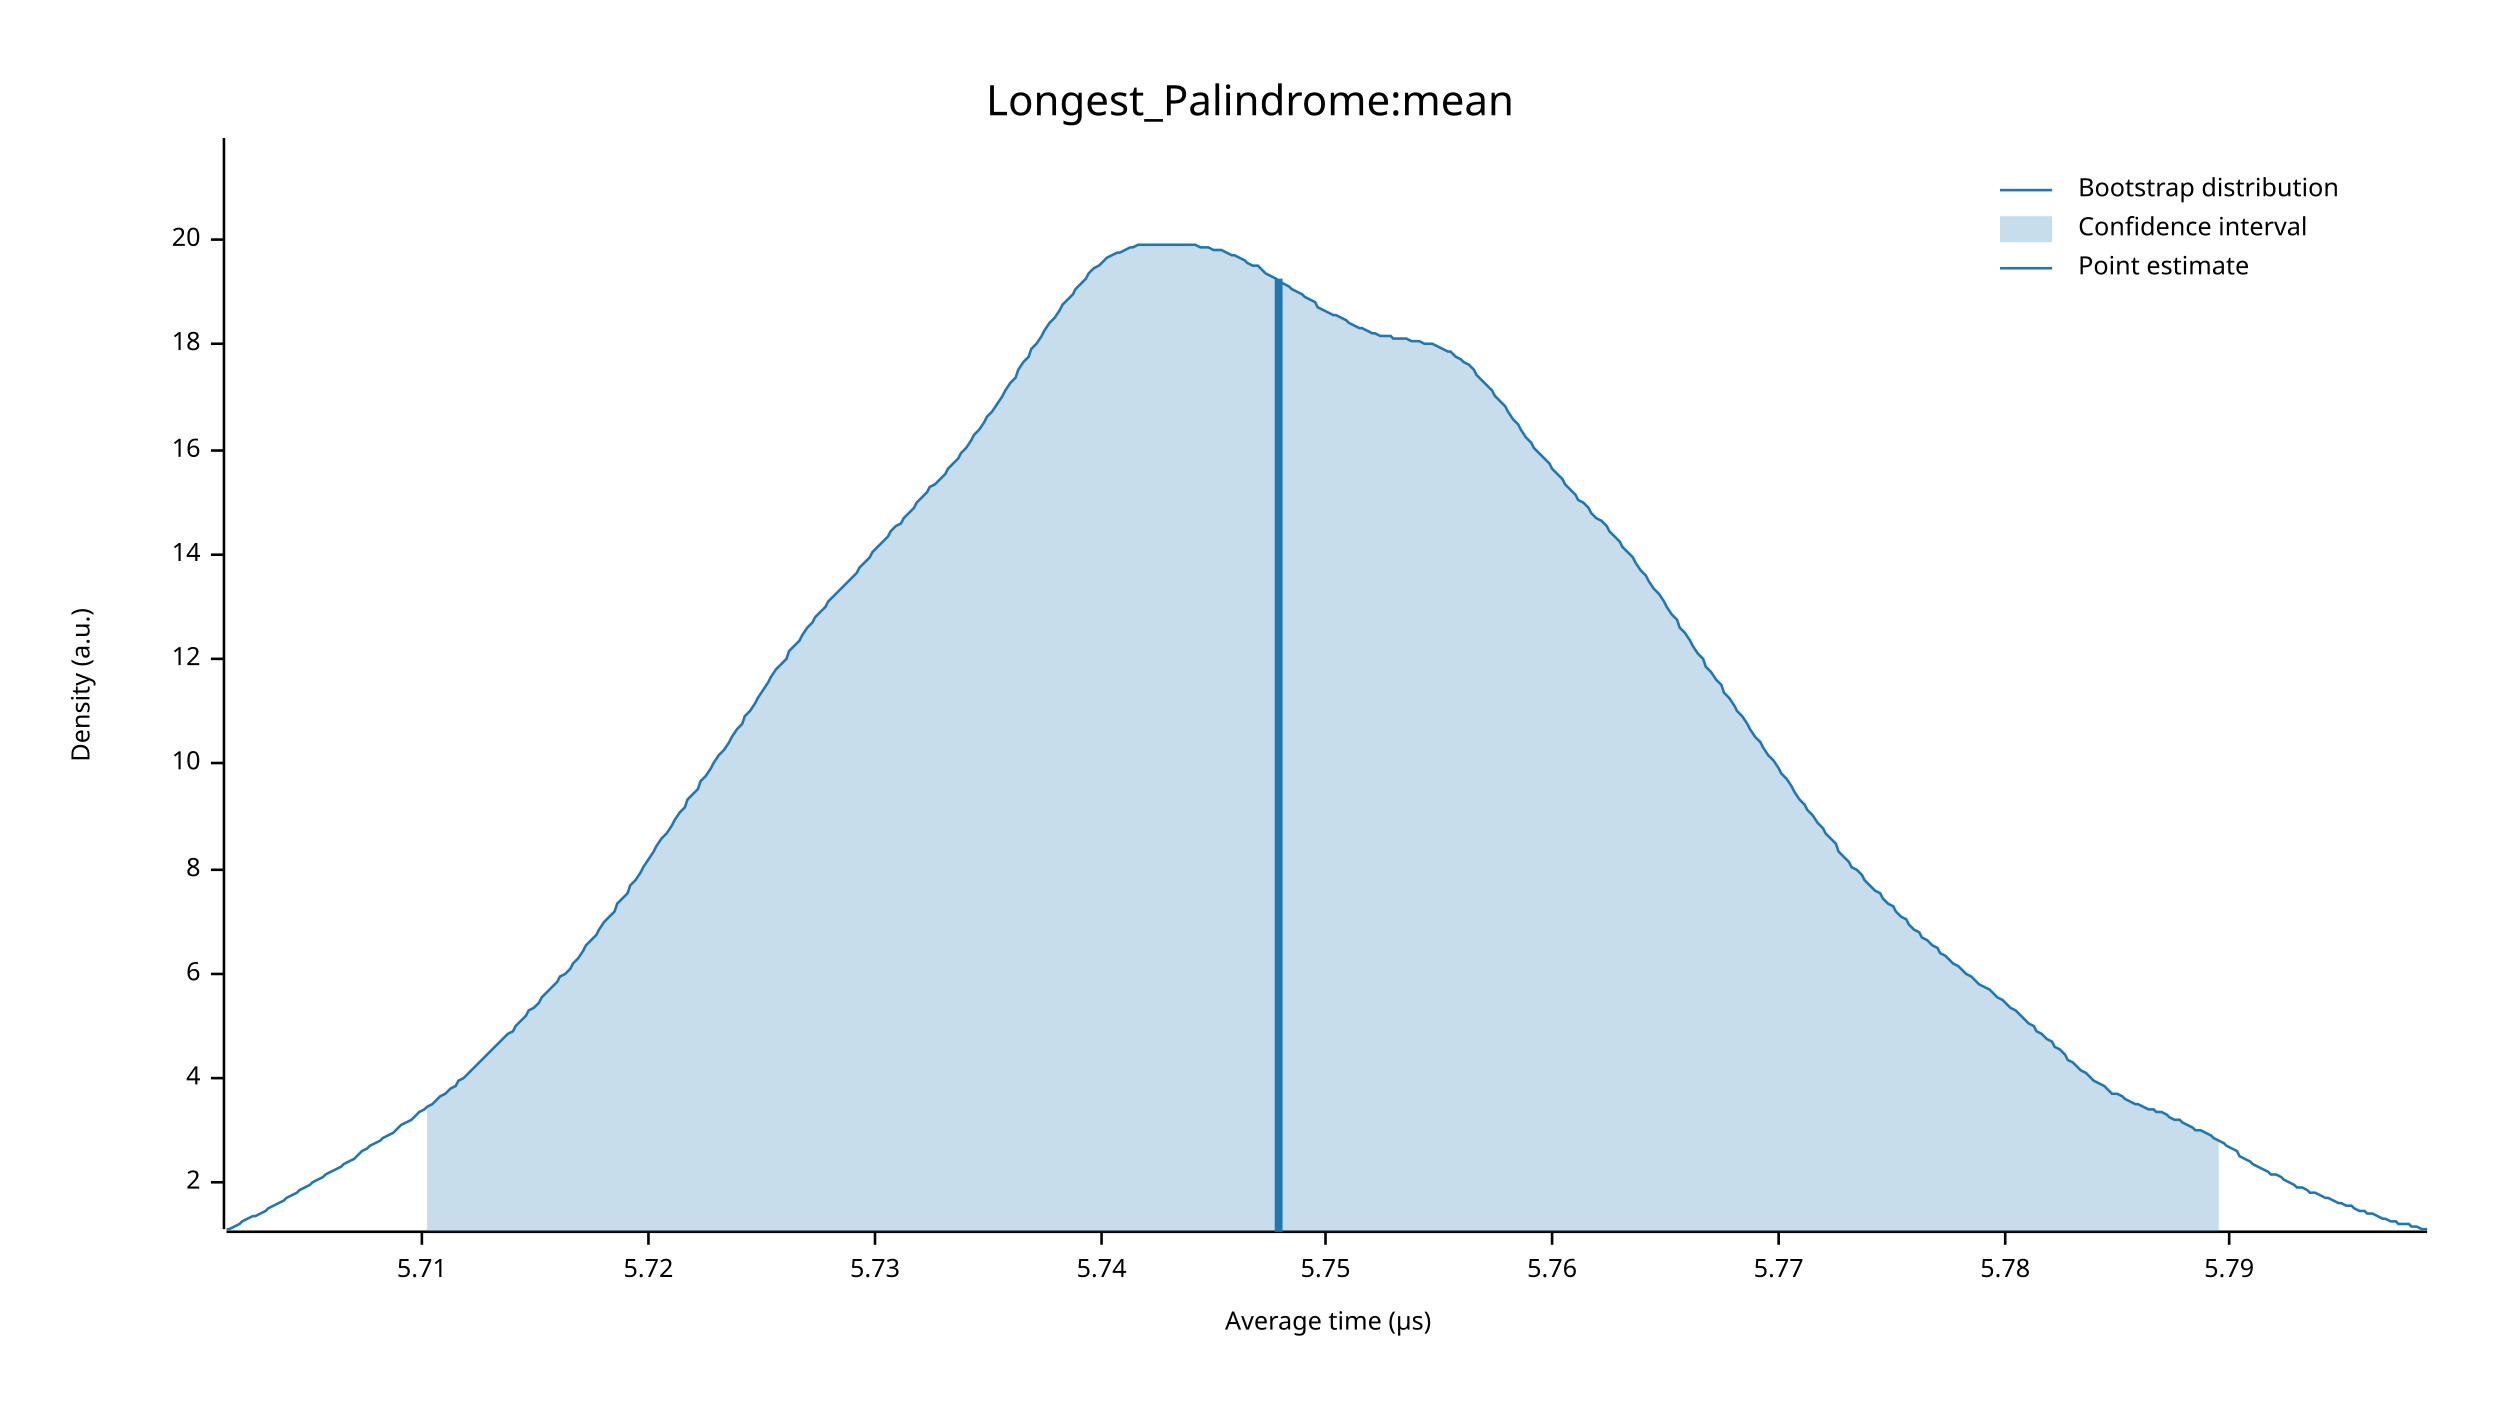
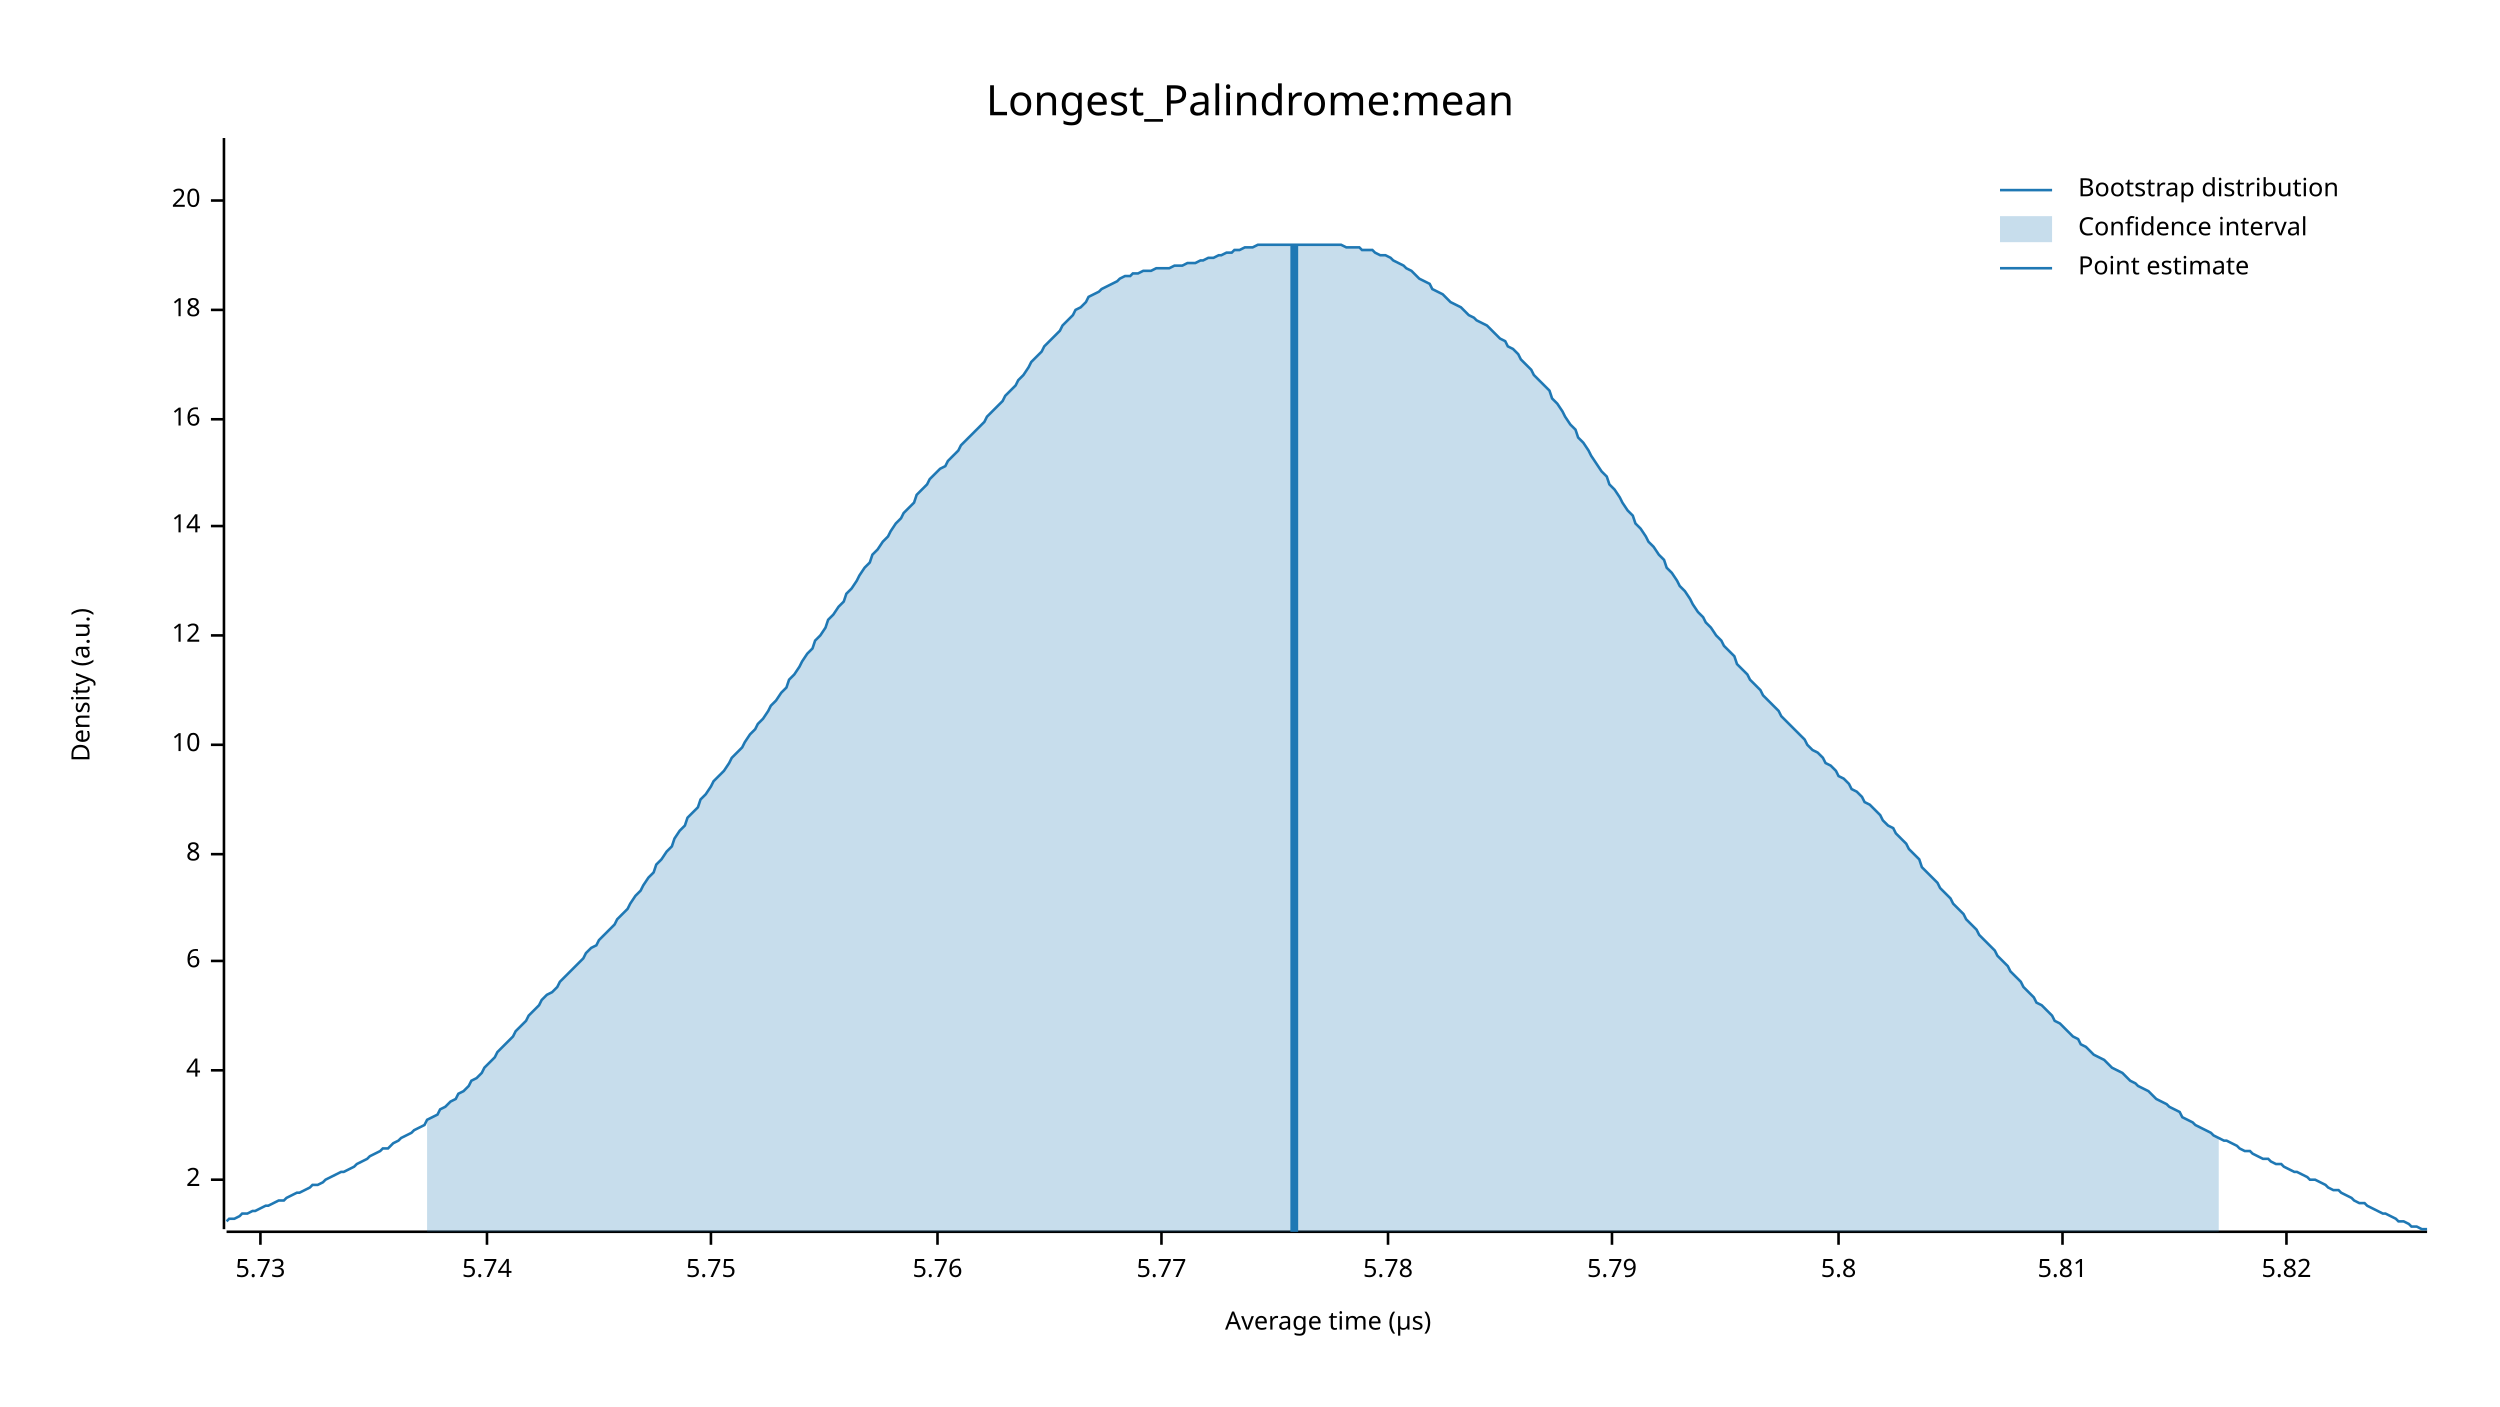
<svg xmlns="http://www.w3.org/2000/svg" width="960" height="540" viewBox="0 0 960 540">
  <text x="480" y="32" dy="0.76em" text-anchor="middle" font-family="sans-serif" font-size="16.129" opacity="1" fill="#000000">
Longest_Palindrome:mean
</text>
  <text x="27" y="263" dy="0.76em" text-anchor="middle" font-family="sans-serif" font-size="9.677" opacity="1" fill="#000000" transform="rotate(270, 27, 263)">
Density (a.u.)
</text>
  <text x="510" y="513" dy="-0.5ex" text-anchor="middle" font-family="sans-serif" font-size="9.677" opacity="1" fill="#000000">
Average time (µs)
</text>
  <polyline fill="none" opacity="1" stroke="#000000" stroke-width="1" points="86,53 86,472 " />
-   <text x="77" y="454" dy="0.5ex" text-anchor="end" font-family="sans-serif" font-size="9.677" opacity="1" fill="#000000">
+   <text x="77" y="453" dy="0.5ex" text-anchor="end" font-family="sans-serif" font-size="9.677" opacity="1" fill="#000000">
2
</text>
-   <polyline fill="none" opacity="1" stroke="#000000" stroke-width="1" points="81,454 86,454 " />
-   <text x="77" y="414" dy="0.5ex" text-anchor="end" font-family="sans-serif" font-size="9.677" opacity="1" fill="#000000">
+   <polyline fill="none" opacity="1" stroke="#000000" stroke-width="1" points="81,453 86,453 " />
+   <text x="77" y="411" dy="0.5ex" text-anchor="end" font-family="sans-serif" font-size="9.677" opacity="1" fill="#000000">
4
</text>
-   <polyline fill="none" opacity="1" stroke="#000000" stroke-width="1" points="81,414 86,414 " />
-   <text x="77" y="374" dy="0.5ex" text-anchor="end" font-family="sans-serif" font-size="9.677" opacity="1" fill="#000000">
+   <polyline fill="none" opacity="1" stroke="#000000" stroke-width="1" points="81,411 86,411 " />
+   <text x="77" y="369" dy="0.5ex" text-anchor="end" font-family="sans-serif" font-size="9.677" opacity="1" fill="#000000">
6
</text>
-   <polyline fill="none" opacity="1" stroke="#000000" stroke-width="1" points="81,374 86,374 " />
-   <text x="77" y="334" dy="0.5ex" text-anchor="end" font-family="sans-serif" font-size="9.677" opacity="1" fill="#000000">
+   <polyline fill="none" opacity="1" stroke="#000000" stroke-width="1" points="81,369 86,369 " />
+   <text x="77" y="328" dy="0.5ex" text-anchor="end" font-family="sans-serif" font-size="9.677" opacity="1" fill="#000000">
8
</text>
-   <polyline fill="none" opacity="1" stroke="#000000" stroke-width="1" points="81,334 86,334 " />
-   <text x="77" y="293" dy="0.5ex" text-anchor="end" font-family="sans-serif" font-size="9.677" opacity="1" fill="#000000">
+   <polyline fill="none" opacity="1" stroke="#000000" stroke-width="1" points="81,328 86,328 " />
+   <text x="77" y="286" dy="0.5ex" text-anchor="end" font-family="sans-serif" font-size="9.677" opacity="1" fill="#000000">
10
</text>
-   <polyline fill="none" opacity="1" stroke="#000000" stroke-width="1" points="81,293 86,293 " />
-   <text x="77" y="253" dy="0.5ex" text-anchor="end" font-family="sans-serif" font-size="9.677" opacity="1" fill="#000000">
+   <polyline fill="none" opacity="1" stroke="#000000" stroke-width="1" points="81,286 86,286 " />
+   <text x="77" y="244" dy="0.5ex" text-anchor="end" font-family="sans-serif" font-size="9.677" opacity="1" fill="#000000">
12
</text>
-   <polyline fill="none" opacity="1" stroke="#000000" stroke-width="1" points="81,253 86,253 " />
-   <text x="77" y="213" dy="0.5ex" text-anchor="end" font-family="sans-serif" font-size="9.677" opacity="1" fill="#000000">
+   <polyline fill="none" opacity="1" stroke="#000000" stroke-width="1" points="81,244 86,244 " />
+   <text x="77" y="202" dy="0.5ex" text-anchor="end" font-family="sans-serif" font-size="9.677" opacity="1" fill="#000000">
14
</text>
-   <polyline fill="none" opacity="1" stroke="#000000" stroke-width="1" points="81,213 86,213 " />
-   <text x="77" y="173" dy="0.5ex" text-anchor="end" font-family="sans-serif" font-size="9.677" opacity="1" fill="#000000">
+   <polyline fill="none" opacity="1" stroke="#000000" stroke-width="1" points="81,202 86,202 " />
+   <text x="77" y="161" dy="0.5ex" text-anchor="end" font-family="sans-serif" font-size="9.677" opacity="1" fill="#000000">
16
</text>
-   <polyline fill="none" opacity="1" stroke="#000000" stroke-width="1" points="81,173 86,173 " />
-   <text x="77" y="132" dy="0.5ex" text-anchor="end" font-family="sans-serif" font-size="9.677" opacity="1" fill="#000000">
+   <polyline fill="none" opacity="1" stroke="#000000" stroke-width="1" points="81,161 86,161 " />
+   <text x="77" y="119" dy="0.5ex" text-anchor="end" font-family="sans-serif" font-size="9.677" opacity="1" fill="#000000">
18
</text>
-   <polyline fill="none" opacity="1" stroke="#000000" stroke-width="1" points="81,132 86,132 " />
-   <text x="77" y="92" dy="0.5ex" text-anchor="end" font-family="sans-serif" font-size="9.677" opacity="1" fill="#000000">
+   <polyline fill="none" opacity="1" stroke="#000000" stroke-width="1" points="81,119 86,119 " />
+   <text x="77" y="77" dy="0.5ex" text-anchor="end" font-family="sans-serif" font-size="9.677" opacity="1" fill="#000000">
20
</text>
-   <polyline fill="none" opacity="1" stroke="#000000" stroke-width="1" points="81,92 86,92 " />
+   <polyline fill="none" opacity="1" stroke="#000000" stroke-width="1" points="81,77 86,77 " />
  <polyline fill="none" opacity="1" stroke="#000000" stroke-width="1" points="87,473 932,473 " />
-   <text x="162" y="483" dy="0.76em" text-anchor="middle" font-family="sans-serif" font-size="9.677" opacity="1" fill="#000000">
- 5.71
- </text>
-   <polyline fill="none" opacity="1" stroke="#000000" stroke-width="1" points="162,473 162,478 " />
-   <text x="249" y="483" dy="0.76em" text-anchor="middle" font-family="sans-serif" font-size="9.677" opacity="1" fill="#000000">
- 5.72
- </text>
-   <polyline fill="none" opacity="1" stroke="#000000" stroke-width="1" points="249,473 249,478 " />
-   <text x="336" y="483" dy="0.76em" text-anchor="middle" font-family="sans-serif" font-size="9.677" opacity="1" fill="#000000">
+   <text x="100" y="483" dy="0.76em" text-anchor="middle" font-family="sans-serif" font-size="9.677" opacity="1" fill="#000000">
5.73
</text>
-   <polyline fill="none" opacity="1" stroke="#000000" stroke-width="1" points="336,473 336,478 " />
-   <text x="423" y="483" dy="0.76em" text-anchor="middle" font-family="sans-serif" font-size="9.677" opacity="1" fill="#000000">
+   <polyline fill="none" opacity="1" stroke="#000000" stroke-width="1" points="100,473 100,478 " />
+   <text x="187" y="483" dy="0.76em" text-anchor="middle" font-family="sans-serif" font-size="9.677" opacity="1" fill="#000000">
5.74
</text>
-   <polyline fill="none" opacity="1" stroke="#000000" stroke-width="1" points="423,473 423,478 " />
-   <text x="509" y="483" dy="0.76em" text-anchor="middle" font-family="sans-serif" font-size="9.677" opacity="1" fill="#000000">
+   <polyline fill="none" opacity="1" stroke="#000000" stroke-width="1" points="187,473 187,478 " />
+   <text x="273" y="483" dy="0.76em" text-anchor="middle" font-family="sans-serif" font-size="9.677" opacity="1" fill="#000000">
5.75
</text>
-   <polyline fill="none" opacity="1" stroke="#000000" stroke-width="1" points="509,473 509,478 " />
-   <text x="596" y="483" dy="0.76em" text-anchor="middle" font-family="sans-serif" font-size="9.677" opacity="1" fill="#000000">
+   <polyline fill="none" opacity="1" stroke="#000000" stroke-width="1" points="273,473 273,478 " />
+   <text x="360" y="483" dy="0.76em" text-anchor="middle" font-family="sans-serif" font-size="9.677" opacity="1" fill="#000000">
5.76
</text>
-   <polyline fill="none" opacity="1" stroke="#000000" stroke-width="1" points="596,473 596,478 " />
-   <text x="683" y="483" dy="0.76em" text-anchor="middle" font-family="sans-serif" font-size="9.677" opacity="1" fill="#000000">
+   <polyline fill="none" opacity="1" stroke="#000000" stroke-width="1" points="360,473 360,478 " />
+   <text x="446" y="483" dy="0.76em" text-anchor="middle" font-family="sans-serif" font-size="9.677" opacity="1" fill="#000000">
5.77
</text>
-   <polyline fill="none" opacity="1" stroke="#000000" stroke-width="1" points="683,473 683,478 " />
-   <text x="770" y="483" dy="0.76em" text-anchor="middle" font-family="sans-serif" font-size="9.677" opacity="1" fill="#000000">
+   <polyline fill="none" opacity="1" stroke="#000000" stroke-width="1" points="446,473 446,478 " />
+   <text x="533" y="483" dy="0.76em" text-anchor="middle" font-family="sans-serif" font-size="9.677" opacity="1" fill="#000000">
5.78
</text>
-   <polyline fill="none" opacity="1" stroke="#000000" stroke-width="1" points="770,473 770,478 " />
-   <text x="856" y="483" dy="0.76em" text-anchor="middle" font-family="sans-serif" font-size="9.677" opacity="1" fill="#000000">
+   <polyline fill="none" opacity="1" stroke="#000000" stroke-width="1" points="533,473 533,478 " />
+   <text x="619" y="483" dy="0.76em" text-anchor="middle" font-family="sans-serif" font-size="9.677" opacity="1" fill="#000000">
5.79
</text>
-   <polyline fill="none" opacity="1" stroke="#000000" stroke-width="1" points="856,473 856,478 " />
-   <polyline fill="none" opacity="1" stroke="#1F78B4" stroke-width="1" points="87,472 88,472 90,471 92,470 93,469 95,468 97,467 98,467 100,466 102,465 103,464 105,463 107,462 109,461 110,460 112,459 114,458 115,457 117,456 119,455 120,454 122,453 124,452 125,451 127,450 129,449 131,448 132,447 134,446 136,445 137,444 139,442 141,441 142,440 144,439 146,438 147,437 149,436 151,435 153,433 154,432 156,431 158,430 159,429 161,427 163,426 164,425 166,424 168,422 169,421 171,420 173,418 175,417 176,415 178,414 180,412 181,411 183,409 185,407 186,406 188,404 190,402 191,401 193,399 195,397 197,396 198,394 200,392 202,390 203,388 205,387 207,385 208,383 210,381 212,379 214,377 215,375 217,374 219,372 220,370 222,368 224,365 225,363 227,361 229,359 230,357 232,354 234,352 236,350 237,347 239,345 241,343 242,340 244,338 246,335 247,333 249,330 251,327 252,325 254,322 256,320 258,317 259,315 261,312 263,310 264,307 266,305 268,303 269,300 271,298 273,295 274,293 276,290 278,288 280,285 281,283 283,280 285,278 286,275 288,273 290,270 291,268 293,265 295,262 296,260 298,257 300,255 302,253 303,250 305,248 307,246 308,244 310,241 312,239 313,237 315,235 317,233 318,231 320,229 322,227 324,225 325,224 327,222 329,220 330,218 332,216 334,214 335,212 337,210 339,208 341,206 342,204 344,202 346,201 347,199 349,197 351,195 352,193 354,191 356,189 357,187 359,186 361,184 363,182 364,180 366,178 368,176 369,174 371,172 373,169 374,167 376,165 378,162 379,160 381,158 383,155 385,152 386,150 388,147 390,145 391,142 393,139 395,137 396,134 398,132 400,129 401,127 403,124 405,122 407,119 408,117 410,115 412,113 413,111 415,109 417,107 418,105 420,103 422,102 423,101 425,99 427,98 429,97 430,97 432,96 434,95 435,95 437,94 439,94 440,94 442,94 444,94 445,94 447,94 449,94 451,94 452,94 454,94 456,94 457,94 459,94 461,95 462,95 464,95 466,96 468,96 469,96 471,97 473,98 474,98 476,99 478,100 479,101 481,102 483,102 484,103 486,105 488,106 490,107 491,108 493,109 495,110 496,111 498,112 500,113 501,114 503,115 505,116 506,118 508,119 510,120 512,121 513,121 515,122 517,123 518,124 520,125 522,126 523,126 525,127 527,128 528,128 530,129 532,129 534,129 535,130 537,130 539,130 540,130 542,131 544,131 545,131 547,132 549,132 550,132 552,133 554,134 556,135 557,135 559,137 561,138 562,139 564,140 566,142 567,144 569,146 571,148 573,150 574,152 576,154 578,156 579,158 581,161 583,163 584,165 586,168 588,170 589,172 591,174 593,176 595,178 596,180 598,182 600,184 601,186 603,188 605,190 606,192 608,193 610,195 611,197 613,199 615,200 617,202 618,204 620,206 622,208 623,210 625,212 627,214 628,216 630,219 632,221 633,223 635,226 637,228 639,231 640,233 642,236 644,238 645,241 647,243 649,246 650,248 652,251 654,253 655,256 657,258 659,261 661,263 662,266 664,268 666,271 667,273 669,275 671,278 672,280 674,283 676,285 677,287 679,290 681,292 683,295 684,297 686,299 688,302 689,304 691,307 693,309 694,311 696,313 698,316 700,318 701,320 703,322 705,324 706,327 708,329 710,331 711,333 713,334 715,336 716,338 718,340 720,342 722,343 723,345 725,347 727,348 728,350 730,352 732,353 733,355 735,357 737,358 738,360 740,361 742,363 744,364 745,366 747,367 749,369 750,370 752,371 754,373 755,374 757,375 759,377 760,378 762,379 764,380 766,382 767,383 769,384 771,386 772,387 774,388 776,390 777,391 779,393 781,394 782,396 784,397 786,399 788,400 789,402 791,403 793,405 794,407 796,408 798,410 799,411 801,412 803,414 804,415 806,416 808,417 810,419 811,420 813,420 815,421 816,422 818,423 820,424 821,424 823,425 825,426 827,426 828,427 830,427 832,428 833,429 835,430 837,430 838,431 840,432 842,433 843,434 845,434 847,435 849,436 850,437 852,438 854,439 855,440 857,441 859,442 860,444 862,445 864,446 865,447 867,448 869,449 871,450 872,451 874,451 876,452 877,453 879,454 881,455 882,456 884,456 886,457 887,458 889,458 891,459 893,460 894,460 896,461 898,462 899,462 901,463 903,463 904,464 906,465 908,465 909,466 911,466 913,467 915,468 916,468 918,469 920,469 921,470 923,470 925,470 926,471 928,471 930,472 932,472 " />
-   <polygon opacity="0.25" fill="#1F78B4" points="164,425 166,424 168,422 169,421 171,420 173,418 175,417 176,415 178,414 180,412 181,411 183,409 185,407 186,406 188,404 190,402 191,401 193,399 195,397 197,396 198,394 200,392 202,390 203,388 205,387 207,385 208,383 210,381 212,379 214,377 215,375 217,374 219,372 220,370 222,368 224,365 225,363 227,361 229,359 230,357 232,354 234,352 236,350 237,347 239,345 241,343 242,340 244,338 246,335 247,333 249,330 251,327 252,325 254,322 256,320 258,317 259,315 261,312 263,310 264,307 266,305 268,303 269,300 271,298 273,295 274,293 276,290 278,288 280,285 281,283 283,280 285,278 286,275 288,273 290,270 291,268 293,265 295,262 296,260 298,257 300,255 302,253 303,250 305,248 307,246 308,244 310,241 312,239 313,237 315,235 317,233 318,231 320,229 322,227 324,225 325,224 327,222 329,220 330,218 332,216 334,214 335,212 337,210 339,208 341,206 342,204 344,202 346,201 347,199 349,197 351,195 352,193 354,191 356,189 357,187 359,186 361,184 363,182 364,180 366,178 368,176 369,174 371,172 373,169 374,167 376,165 378,162 379,160 381,158 383,155 385,152 386,150 388,147 390,145 391,142 393,139 395,137 396,134 398,132 400,129 401,127 403,124 405,122 407,119 408,117 410,115 412,113 413,111 415,109 417,107 418,105 420,103 422,102 423,101 425,99 427,98 429,97 430,97 432,96 434,95 435,95 437,94 439,94 440,94 442,94 444,94 445,94 447,94 449,94 451,94 452,94 454,94 456,94 457,94 459,94 461,95 462,95 464,95 466,96 468,96 469,96 471,97 473,98 474,98 476,99 478,100 479,101 481,102 483,102 484,103 486,105 488,106 490,107 491,108 493,109 495,110 496,111 498,112 500,113 501,114 503,115 505,116 506,118 508,119 510,120 512,121 513,121 515,122 517,123 518,124 520,125 522,126 523,126 525,127 527,128 528,128 530,129 532,129 534,129 535,130 537,130 539,130 540,130 542,131 544,131 545,131 547,132 549,132 550,132 552,133 554,134 556,135 557,135 559,137 561,138 562,139 564,140 566,142 567,144 569,146 571,148 573,150 574,152 576,154 578,156 579,158 581,161 583,163 584,165 586,168 588,170 589,172 591,174 593,176 595,178 596,180 598,182 600,184 601,186 603,188 605,190 606,192 608,193 610,195 611,197 613,199 615,200 617,202 618,204 620,206 622,208 623,210 625,212 627,214 628,216 630,219 632,221 633,223 635,226 637,228 639,231 640,233 642,236 644,238 645,241 647,243 649,246 650,248 652,251 654,253 655,256 657,258 659,261 661,263 662,266 664,268 666,271 667,273 669,275 671,278 672,280 674,283 676,285 677,287 679,290 681,292 683,295 684,297 686,299 688,302 689,304 691,307 693,309 694,311 696,313 698,316 700,318 701,320 703,322 705,324 706,327 708,329 710,331 711,333 713,334 715,336 716,338 718,340 720,342 722,343 723,345 725,347 727,348 728,350 730,352 732,353 733,355 735,357 737,358 738,360 740,361 742,363 744,364 745,366 747,367 749,369 750,370 752,371 754,373 755,374 757,375 759,377 760,378 762,379 764,380 766,382 767,383 769,384 771,386 772,387 774,388 776,390 777,391 779,393 781,394 782,396 784,397 786,399 788,400 789,402 791,403 793,405 794,407 796,408 798,410 799,411 801,412 803,414 804,415 806,416 808,417 810,419 811,420 813,420 815,421 816,422 818,423 820,424 821,424 823,425 825,426 827,426 828,427 830,427 832,428 833,429 835,430 837,430 838,431 840,432 842,433 843,434 845,434 847,435 849,436 850,437 852,438 852,473 164,473 " />
-   <polyline fill="none" opacity="1" stroke="#1F78B4" stroke-width="3" points="491,473 491,107 " />
+   <polyline fill="none" opacity="1" stroke="#000000" stroke-width="1" points="619,473 619,478 " />
+   <text x="706" y="483" dy="0.76em" text-anchor="middle" font-family="sans-serif" font-size="9.677" opacity="1" fill="#000000">
+ 5.8
+ </text>
+   <polyline fill="none" opacity="1" stroke="#000000" stroke-width="1" points="706,473 706,478 " />
+   <text x="792" y="483" dy="0.76em" text-anchor="middle" font-family="sans-serif" font-size="9.677" opacity="1" fill="#000000">
+ 5.81
+ </text>
+   <polyline fill="none" opacity="1" stroke="#000000" stroke-width="1" points="792,473 792,478 " />
+   <text x="878" y="483" dy="0.76em" text-anchor="middle" font-family="sans-serif" font-size="9.677" opacity="1" fill="#000000">
+ 5.82
+ </text>
+   <polyline fill="none" opacity="1" stroke="#000000" stroke-width="1" points="878,473 878,478 " />
+   <polyline fill="none" opacity="1" stroke="#1F78B4" stroke-width="1" points="87,469 88,468 90,468 92,467 93,466 95,466 97,465 98,465 100,464 102,463 103,463 105,462 107,461 109,461 110,460 112,459 114,458 115,458 117,457 119,456 120,455 122,455 124,454 125,453 127,452 129,451 131,450 132,450 134,449 136,448 137,447 139,446 141,445 142,444 144,443 146,442 147,441 149,441 151,439 153,438 154,437 156,436 158,435 159,434 161,433 163,432 164,430 166,429 168,428 169,426 171,425 173,423 175,422 176,420 178,419 180,417 181,415 183,414 185,412 186,410 188,408 190,406 191,404 193,402 195,400 197,398 198,396 200,394 202,392 203,390 205,388 207,386 208,384 210,382 212,381 214,379 215,377 217,375 219,373 220,372 222,370 224,368 225,366 227,364 229,363 230,361 232,359 234,357 236,355 237,353 239,351 241,349 242,347 244,344 246,342 247,340 249,337 251,335 252,332 254,330 256,327 258,325 259,322 261,319 263,317 264,314 266,312 268,310 269,307 271,305 273,302 274,300 276,298 278,296 280,293 281,291 283,289 285,287 286,285 288,282 290,280 291,278 293,276 295,273 296,271 298,269 300,266 302,264 303,261 305,259 307,256 308,254 310,251 312,249 313,246 315,244 317,241 318,238 320,236 322,233 324,231 325,228 327,226 329,223 330,221 332,218 334,216 335,213 337,211 339,208 341,206 342,204 344,201 346,199 347,197 349,195 351,193 352,190 354,188 356,186 357,184 359,182 361,180 363,179 364,177 366,175 368,173 369,171 371,169 373,167 374,166 376,164 378,162 379,160 381,158 383,156 385,154 386,152 388,150 390,148 391,146 393,144 395,141 396,139 398,137 400,135 401,133 403,131 405,129 407,127 408,125 410,123 412,121 413,119 415,118 417,116 418,114 420,113 422,112 423,111 425,110 427,109 429,108 430,107 432,106 434,106 435,105 437,105 439,104 440,104 442,104 444,103 445,103 447,103 449,103 451,102 452,102 454,102 456,101 457,101 459,101 461,100 462,100 464,99 466,99 468,98 469,98 471,97 473,97 474,96 476,96 478,95 479,95 481,95 483,94 484,94 486,94 488,94 490,94 491,94 493,94 495,94 496,94 498,94 500,94 501,94 503,94 505,94 506,94 508,94 510,94 512,94 513,94 515,94 517,95 518,95 520,95 522,95 523,96 525,96 527,96 528,97 530,98 532,98 534,99 535,100 537,101 539,102 540,103 542,104 544,106 545,107 547,108 549,109 550,111 552,112 554,113 556,115 557,116 559,117 561,118 562,119 564,121 566,122 567,123 569,124 571,125 573,127 574,128 576,130 578,131 579,133 581,134 583,136 584,138 586,140 588,142 589,144 591,146 593,148 595,150 596,153 598,155 600,158 601,160 603,163 605,165 606,168 608,170 610,173 611,175 613,178 615,181 617,183 618,186 620,188 622,191 623,193 625,196 627,198 628,201 630,203 632,206 633,208 635,210 637,213 639,215 640,218 642,220 644,223 645,225 647,227 649,230 650,232 652,235 654,237 655,239 657,241 659,244 661,246 662,248 664,250 666,252 667,255 669,257 671,259 672,261 674,263 676,265 677,267 679,269 681,271 683,273 684,275 686,277 688,279 689,280 691,282 693,284 694,286 696,288 698,289 700,291 701,293 703,294 705,296 706,298 708,299 710,301 711,303 713,304 715,306 716,308 718,309 720,311 722,313 723,315 725,317 727,318 728,320 730,322 732,324 733,326 735,328 737,330 738,333 740,335 742,337 744,339 745,341 747,343 749,345 750,347 752,349 754,351 755,353 757,355 759,357 760,359 762,361 764,363 766,365 767,367 769,369 771,371 772,373 774,375 776,377 777,379 779,381 781,383 782,385 784,386 786,388 788,390 789,392 791,393 793,395 794,396 796,398 798,399 799,401 801,402 803,404 804,405 806,406 808,407 810,409 811,410 813,411 815,412 816,413 818,415 820,416 821,417 823,418 825,419 827,421 828,422 830,423 832,424 833,425 835,426 837,427 838,429 840,430 842,431 843,432 845,433 847,434 849,435 850,436 852,437 854,438 855,438 857,439 859,440 860,441 862,442 864,442 865,443 867,444 869,445 871,445 872,446 874,447 876,447 877,448 879,449 881,450 882,450 884,451 886,452 887,453 889,453 891,454 893,455 894,456 896,457 898,457 899,458 901,459 903,460 904,461 906,462 908,462 909,463 911,464 913,465 915,466 916,466 918,467 920,468 921,469 923,469 925,470 926,471 928,471 930,472 932,472 " />
+   <polygon opacity="0.25" fill="#1F78B4" points="164,430 166,429 168,428 169,426 171,425 173,423 175,422 176,420 178,419 180,417 181,415 183,414 185,412 186,410 188,408 190,406 191,404 193,402 195,400 197,398 198,396 200,394 202,392 203,390 205,388 207,386 208,384 210,382 212,381 214,379 215,377 217,375 219,373 220,372 222,370 224,368 225,366 227,364 229,363 230,361 232,359 234,357 236,355 237,353 239,351 241,349 242,347 244,344 246,342 247,340 249,337 251,335 252,332 254,330 256,327 258,325 259,322 261,319 263,317 264,314 266,312 268,310 269,307 271,305 273,302 274,300 276,298 278,296 280,293 281,291 283,289 285,287 286,285 288,282 290,280 291,278 293,276 295,273 296,271 298,269 300,266 302,264 303,261 305,259 307,256 308,254 310,251 312,249 313,246 315,244 317,241 318,238 320,236 322,233 324,231 325,228 327,226 329,223 330,221 332,218 334,216 335,213 337,211 339,208 341,206 342,204 344,201 346,199 347,197 349,195 351,193 352,190 354,188 356,186 357,184 359,182 361,180 363,179 364,177 366,175 368,173 369,171 371,169 373,167 374,166 376,164 378,162 379,160 381,158 383,156 385,154 386,152 388,150 390,148 391,146 393,144 395,141 396,139 398,137 400,135 401,133 403,131 405,129 407,127 408,125 410,123 412,121 413,119 415,118 417,116 418,114 420,113 422,112 423,111 425,110 427,109 429,108 430,107 432,106 434,106 435,105 437,105 439,104 440,104 442,104 444,103 445,103 447,103 449,103 451,102 452,102 454,102 456,101 457,101 459,101 461,100 462,100 464,99 466,99 468,98 469,98 471,97 473,97 474,96 476,96 478,95 479,95 481,95 483,94 484,94 486,94 488,94 490,94 491,94 493,94 495,94 496,94 498,94 500,94 501,94 503,94 505,94 506,94 508,94 510,94 512,94 513,94 515,94 517,95 518,95 520,95 522,95 523,96 525,96 527,96 528,97 530,98 532,98 534,99 535,100 537,101 539,102 540,103 542,104 544,106 545,107 547,108 549,109 550,111 552,112 554,113 556,115 557,116 559,117 561,118 562,119 564,121 566,122 567,123 569,124 571,125 573,127 574,128 576,130 578,131 579,133 581,134 583,136 584,138 586,140 588,142 589,144 591,146 593,148 595,150 596,153 598,155 600,158 601,160 603,163 605,165 606,168 608,170 610,173 611,175 613,178 615,181 617,183 618,186 620,188 622,191 623,193 625,196 627,198 628,201 630,203 632,206 633,208 635,210 637,213 639,215 640,218 642,220 644,223 645,225 647,227 649,230 650,232 652,235 654,237 655,239 657,241 659,244 661,246 662,248 664,250 666,252 667,255 669,257 671,259 672,261 674,263 676,265 677,267 679,269 681,271 683,273 684,275 686,277 688,279 689,280 691,282 693,284 694,286 696,288 698,289 700,291 701,293 703,294 705,296 706,298 708,299 710,301 711,303 713,304 715,306 716,308 718,309 720,311 722,313 723,315 725,317 727,318 728,320 730,322 732,324 733,326 735,328 737,330 738,333 740,335 742,337 744,339 745,341 747,343 749,345 750,347 752,349 754,351 755,353 757,355 759,357 760,359 762,361 764,363 766,365 767,367 769,369 771,371 772,373 774,375 776,377 777,379 779,381 781,383 782,385 784,386 786,388 788,390 789,392 791,393 793,395 794,396 796,398 798,399 799,401 801,402 803,404 804,405 806,406 808,407 810,409 811,410 813,411 815,412 816,413 818,415 820,416 821,417 823,418 825,419 827,421 828,422 830,423 832,424 833,425 835,426 837,427 838,429 840,430 842,431 843,432 845,433 847,434 849,435 850,436 852,437 852,473 164,473 " />
+   <polyline fill="none" opacity="1" stroke="#1F78B4" stroke-width="3" points="497,473 497,94 " />
  <text x="798" y="68" dy="0.76em" text-anchor="start" font-family="sans-serif" font-size="9.677" opacity="1" fill="#000000">
Bootstrap distribution
</text>
  <text x="798" y="83" dy="0.76em" text-anchor="start" font-family="sans-serif" font-size="9.677" opacity="1" fill="#000000">
Confidence interval
</text>
  <text x="798" y="98" dy="0.76em" text-anchor="start" font-family="sans-serif" font-size="9.677" opacity="1" fill="#000000">
Point estimate
</text>
  <polyline fill="none" opacity="1" stroke="#1F78B4" stroke-width="1" points="768,73 788,73 " />
  <rect x="768" y="83" width="20" height="10" opacity="0.25" fill="#1F78B4" stroke="none" />
  <polyline fill="none" opacity="1" stroke="#1F78B4" stroke-width="1" points="768,103 788,103 " />
</svg>
